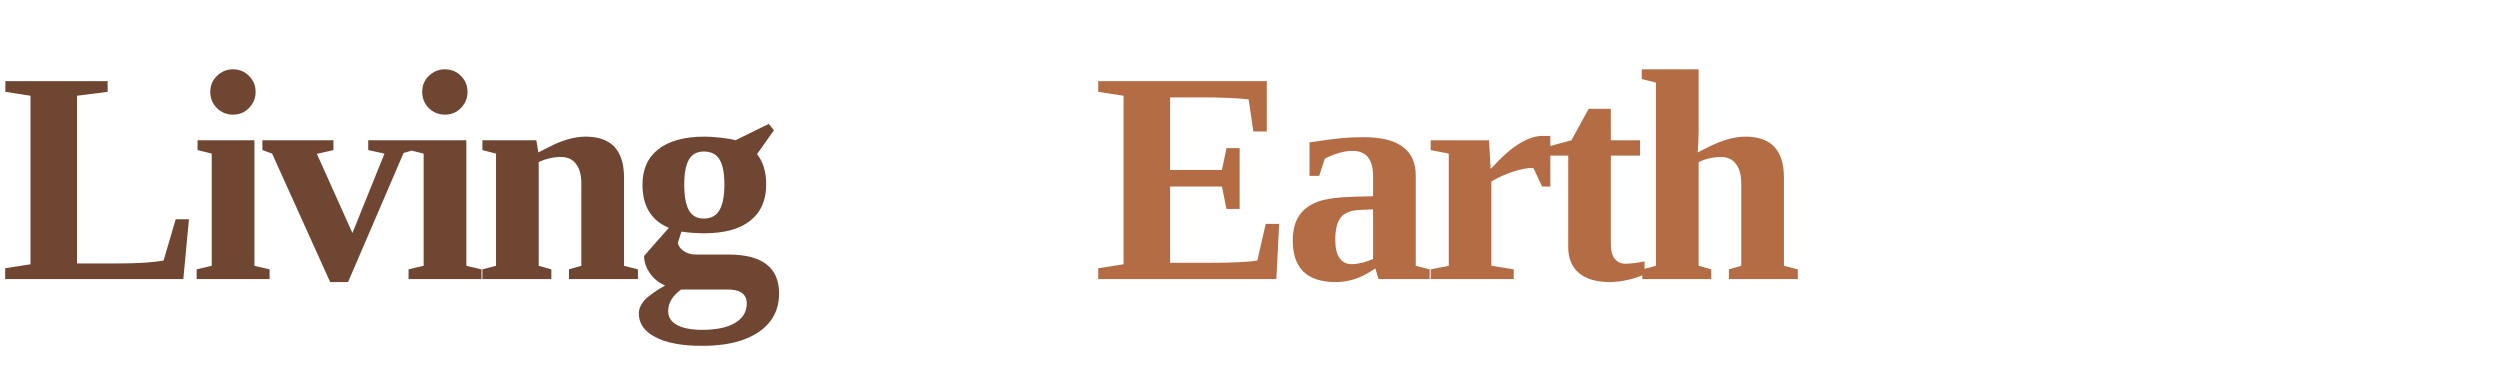
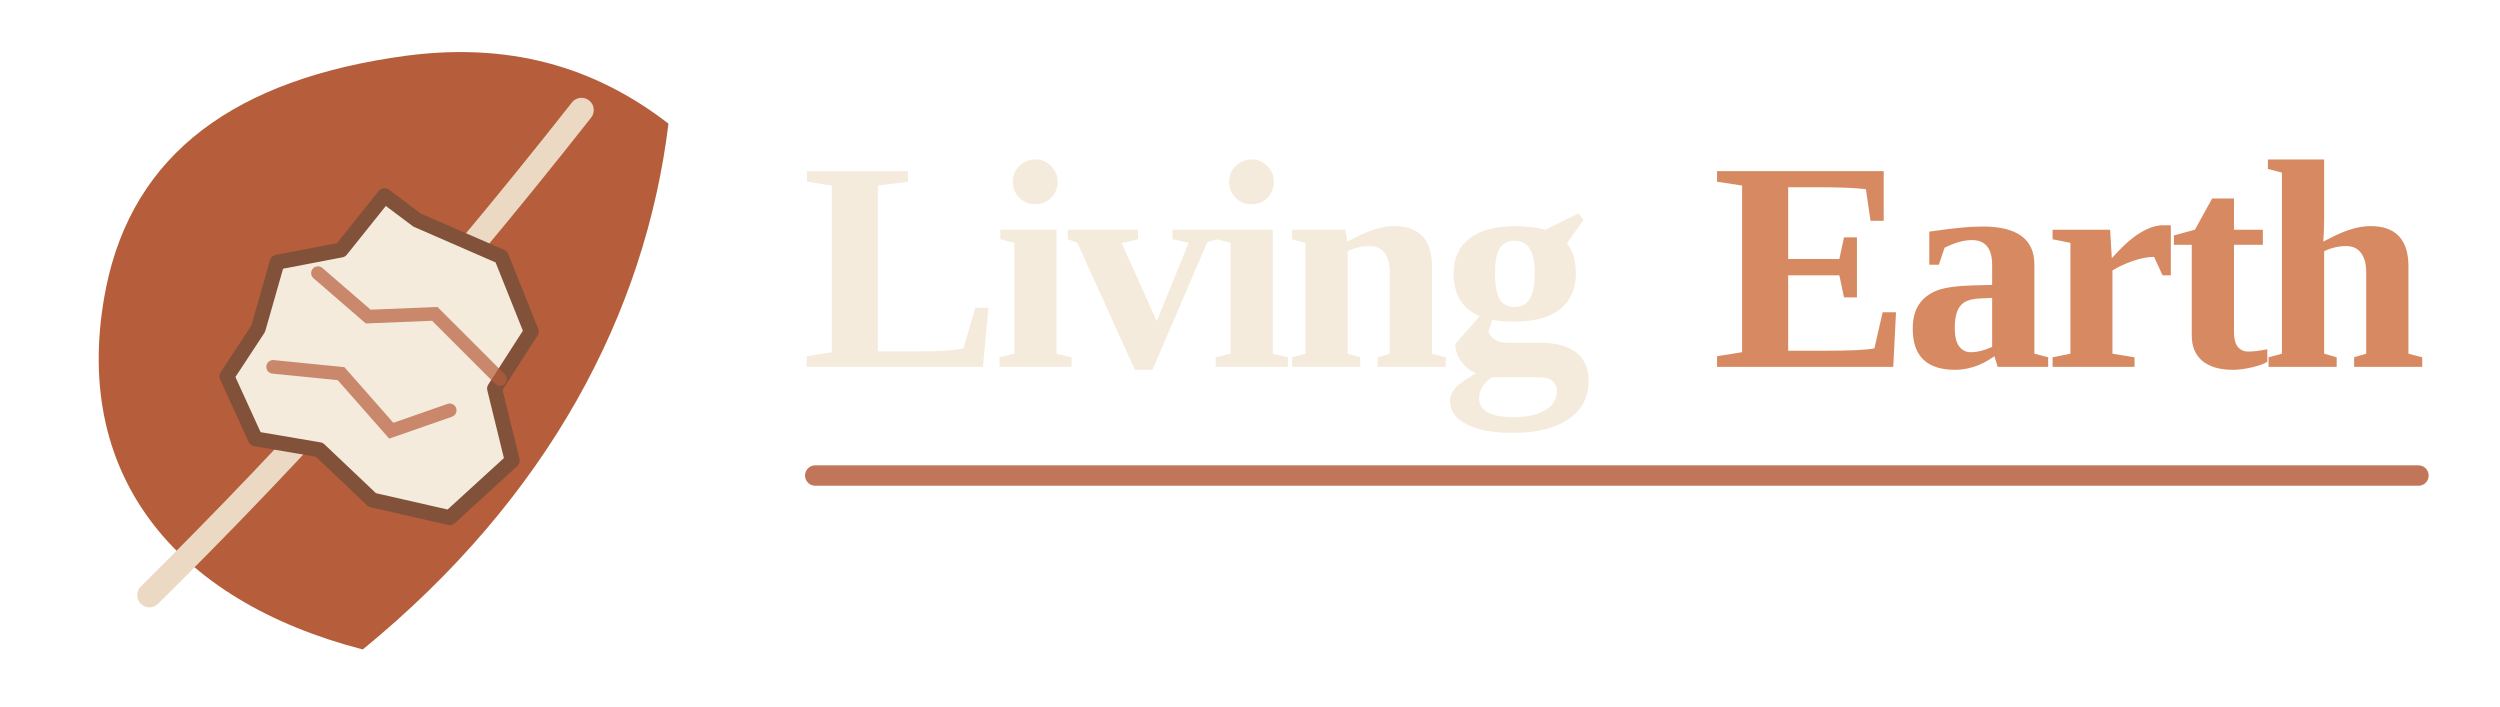
- <svg xmlns="http://www.w3.org/2000/svg" viewBox="0 0 430 64" role="img" aria-labelledby="title desc">
-   <text x="0" y="48" fill="#6f4632" font-family="Georgia, 'Times New Roman', serif" font-size="52" font-weight="600" letter-spacing="-2">Living</text>
-   <text x="188" y="48" fill="#b46c45" font-family="Georgia, 'Times New Roman', serif" font-size="52" font-weight="600" letter-spacing="-2">Earth</text>
+ <svg xmlns="http://www.w3.org/2000/svg" width="184" height="52" viewBox="0 0 184 52" fill="none" role="img" aria-labelledby="title desc">
+   <g transform="translate(2 2)">
+     <path d="M24.7 45.8C10.8 42.2 3.1 32.8 5.8 19.2C7.8 9.3 15.3 3.8 27.9 2.1C36.3 1 42.4 3.4 47.2 7.1C45.5 21 38.4 34.6 24.7 45.8Z" fill="#B65E3C" />
+     <path d="M9 41.8C20.1 30.8 29.7 20.2 40.8 6.1" stroke="#EBD9C3" stroke-width="1.8" stroke-linecap="round" />
+     <path d="M28.7 14.2L34.9 16.9L37.1 22.4L34.4 26.6L35.7 31.9L31.1 36.1L25.4 34.8L21.5 31.1L16.8 30.3L14.7 25.7L17 22.2L18.4 17.3L23.1 16.4L26.3 12.4L28.7 14.2Z" fill="#F5EBDD" stroke="#82513A" stroke-width="1.1" stroke-linejoin="round" />
+     <path d="M21.4 18.1L25.1 21.3L30 21.1L34.8 25.9M18.1 25L23.1 25.5L26.8 29.7L31.1 28.2" stroke="#B65E3C" stroke-width="1" stroke-linecap="round" opacity=".7" />
+   </g>
+   <text x="59" y="27" fill="#F5EBDD" font-family="Georgia, 'Times New Roman', serif" font-size="22" font-weight="700" letter-spacing="-.6">Living</text>
+   <text x="126" y="27" fill="#D78A61" font-family="Georgia, 'Times New Roman', serif" font-size="22" font-weight="700" letter-spacing="-.6">Earth</text>
+   <path d="M60 35H178" stroke="#B65E3C" stroke-width="1.5" stroke-linecap="round" opacity=".85" />
</svg>
